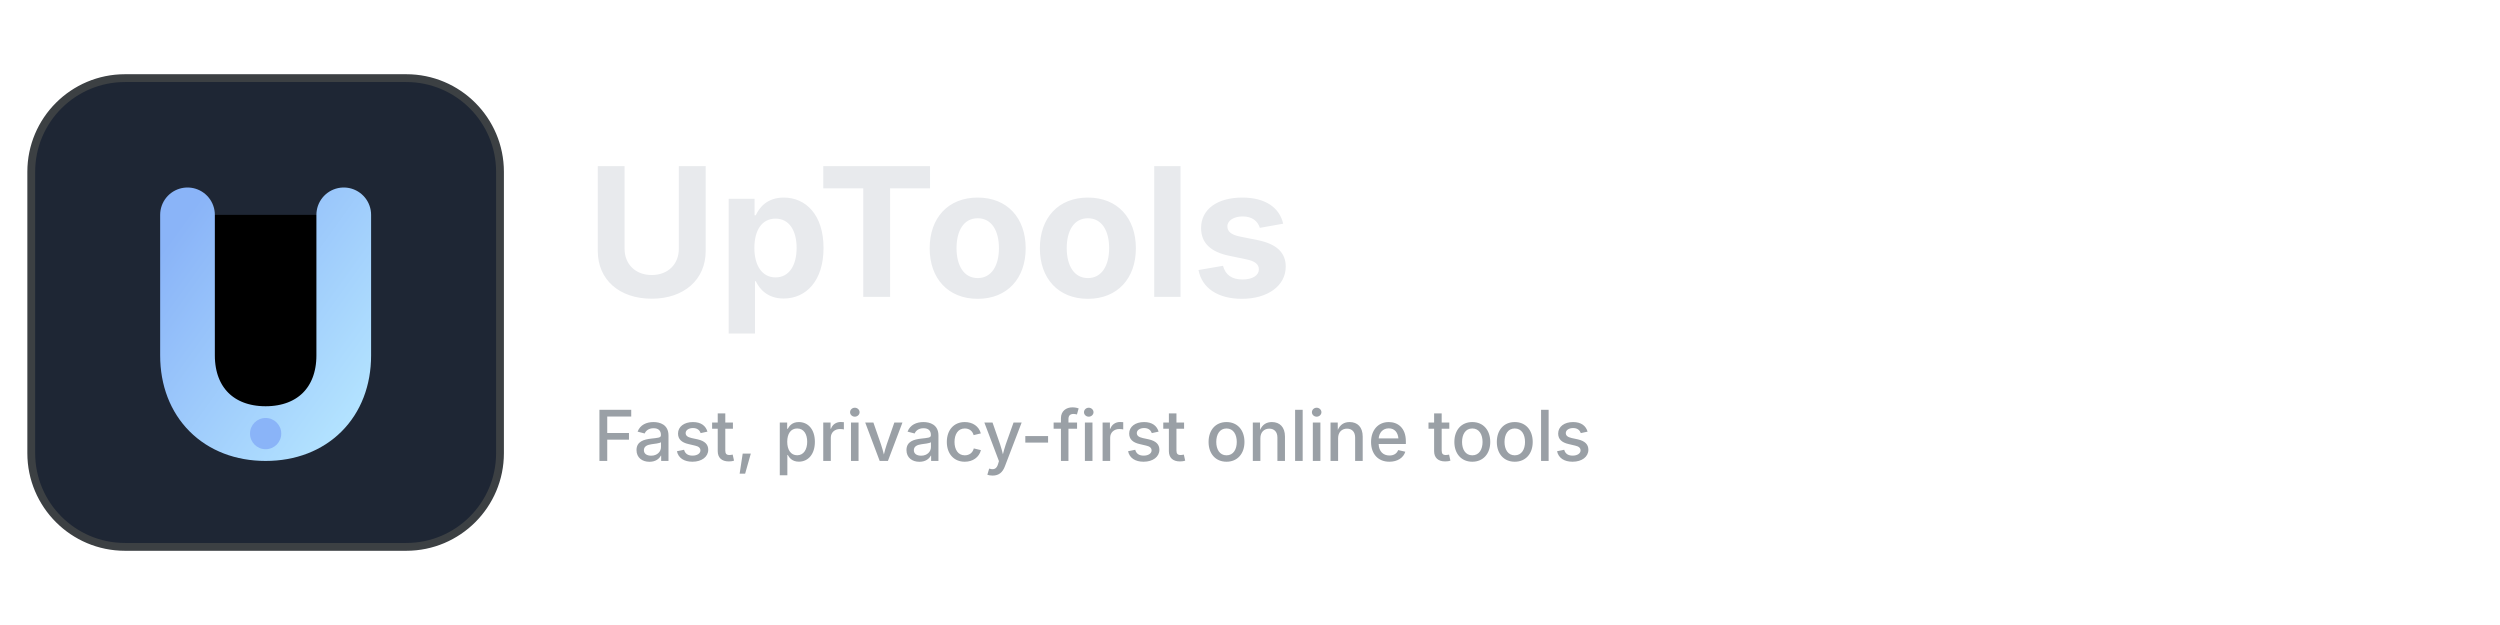
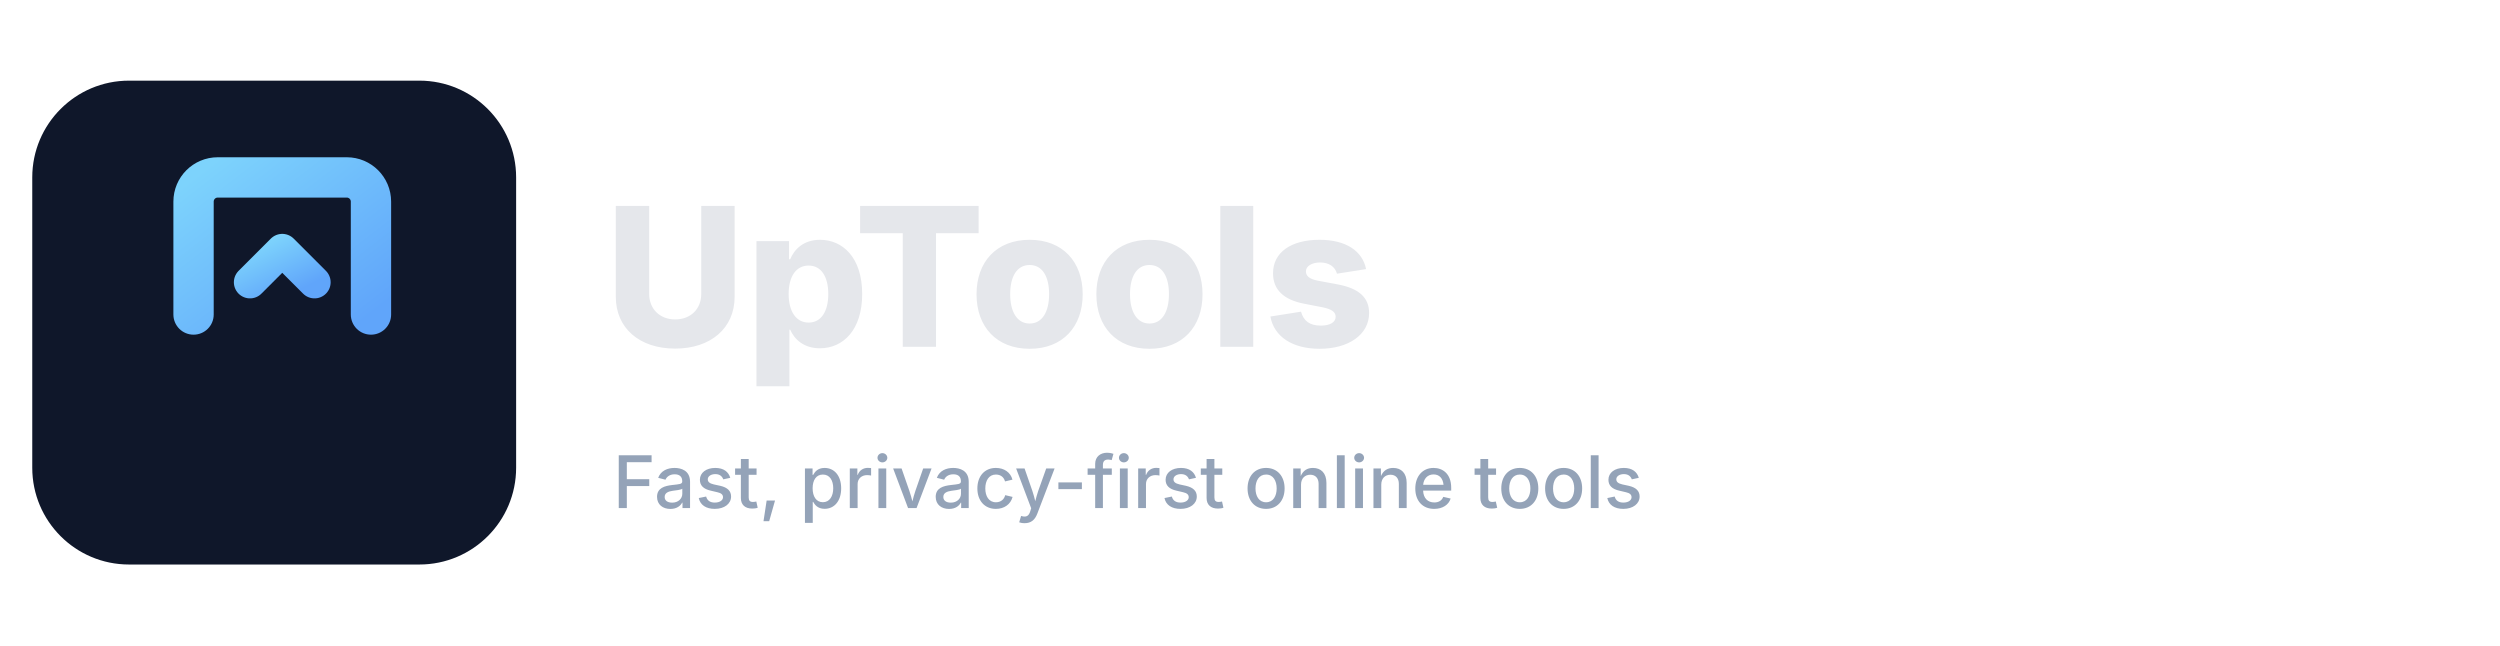
- <svg xmlns="http://www.w3.org/2000/svg" width="640" height="160" viewBox="0 0 640 160">
+ <svg xmlns="http://www.w3.org/2000/svg" width="620" height="160" viewBox="0 0 620 160">
  <defs>
    <linearGradient id="g" x1="0" y1="0" x2="1" y2="1">
-       <stop offset="0" stop-color="#8ab4f8" />
-       <stop offset="1" stop-color="#b3e3ff" />
+       <stop offset="0" stop-color="#7dd3fc" />
+       <stop offset="1" stop-color="#60a5fa" />
    </linearGradient>
  </defs>
-   <rect x="8" y="20" width="120" height="120" rx="24" fill="#1e2634" stroke="#3c4043" stroke-width="2" />
-   <path d="M48 55v36c0 12 8 20 20 20s20-8 20-20V55" stroke="url(#g)" stroke-width="14" stroke-linecap="round" />
-   <path d="M48 45h40" stroke="url(#g)" stroke-width="10" stroke-linecap="round" opacity="0.5" />
-   <circle cx="68" cy="111" r="4" fill="#8ab4f8" />
-   <g transform="translate(150, 30)">
-     <text x="0" y="46" fill="#e8eaed" font-family="Inter, ui-sans-serif, system-ui, -apple-system, Segoe UI, Roboto" font-weight="700" font-size="46">UpTools</text>
-     <text x="2" y="88" fill="#9aa0a6" font-family="Inter, ui-sans-serif, system-ui" font-weight="500" font-size="18">Fast, privacy-first online tools</text>
+   <rect x="8" y="20" width="120" height="120" rx="24" fill="#0f172a" />
+   <path d="M48 78V50a6 6 0 0 1 6-6h32a6 6 0 0 1 6 6v28" fill="none" stroke="url(#g)" stroke-width="10" stroke-linecap="round" />
+   <path d="M56 44h28" stroke="url(#g)" stroke-width="8" stroke-linecap="round" opacity=".6" />
+   <path d="M62 70l8-8 8 8" fill="none" stroke="url(#g)" stroke-width="8" stroke-linecap="round" stroke-linejoin="round" />
+   <g transform="translate(150, 34)">
+     <text x="0" y="52" fill="#e5e7eb" font-family="Inter,system-ui,Segoe UI,Roboto" font-weight="800" font-size="48">UpTools</text>
+     <text x="2" y="92" fill="#94a3b8" font-family="Inter,system-ui,Segoe UI,Roboto" font-weight="500" font-size="18">Fast, privacy-first online tools</text>
  </g>
</svg>
